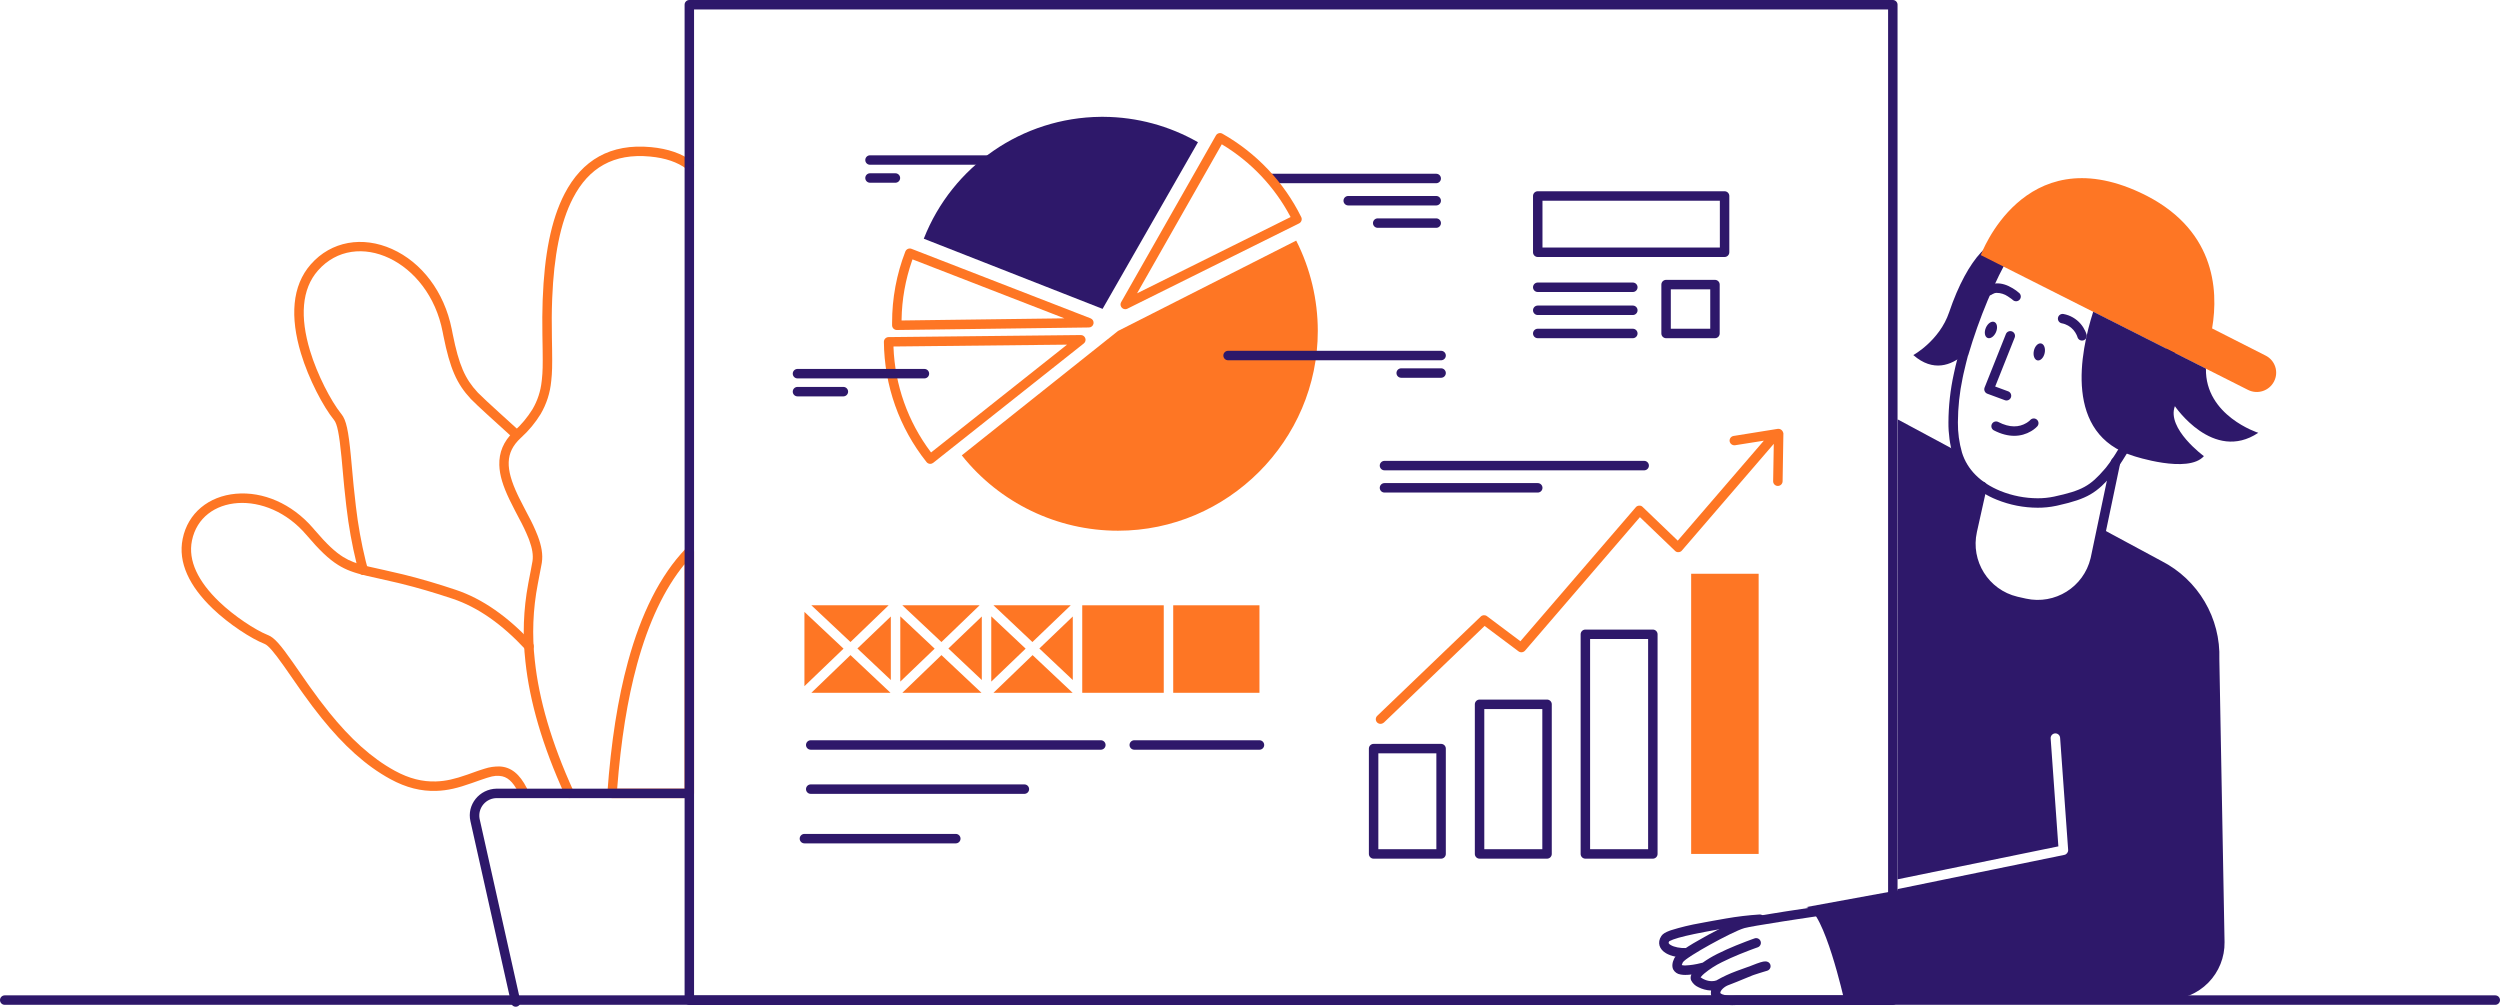
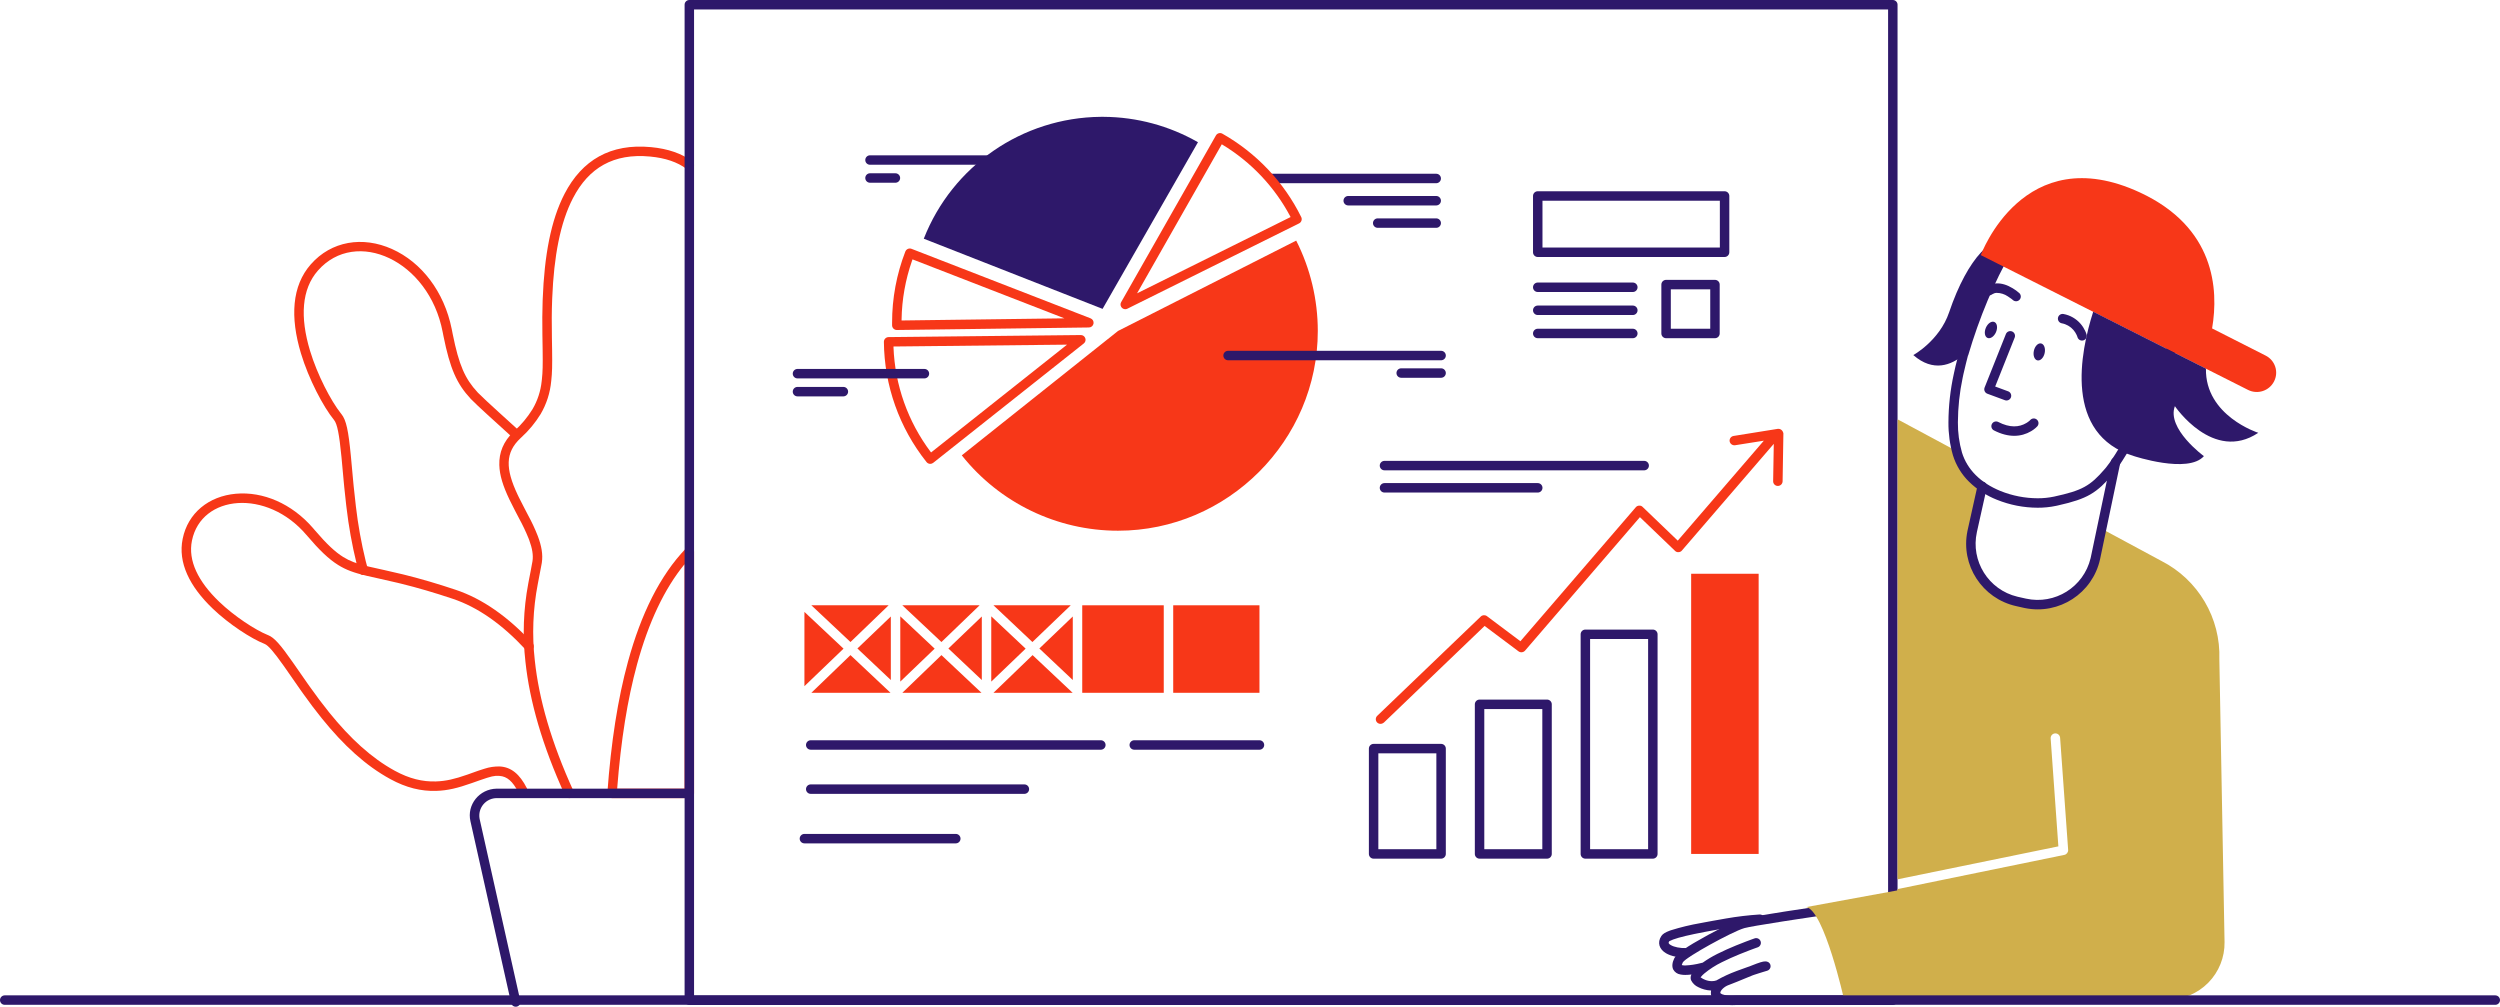
<svg xmlns="http://www.w3.org/2000/svg" viewBox="0 0 1585.6 638.5">
  <g id="graphs_and_statistics_outline_II" data-name="graphs and statistics/outline_II" transform="translate(2.6 2.6)">
    <g id="graphs_and_statistics_outline_II-2" data-name="graphs and statistics/outline_II">
      <g id="graphs_and_statistics_outline_II-3" data-name="graphs and statistics_outline_II">
        <g id="flower_1_" transform="translate(115 93)">
          <g id="leaves_1_">
            <g id="leaf_IV_1_" transform="translate(72 60)">
-               <path id="Path" d="M10.529,14.177C23.51-.563,43.377-3.859,62.046,4.522,80.732,12.911,95.118,31.493,99.884,55.27l.472,2.411.164.822c3.947,19.6,7.747,28.251,15.8,36.919l.28.3c4.264,4.432,22.753,20.943,25.431,23.452a3,3,0,1,1-4.1,4.378l-2.583-2.357c-6.035-5.469-19.816-17.872-23.284-21.539l-.137-.146c-8.906-9.586-13.139-19.224-17.287-39.818q-.251-1.247-.505-2.565c-8.709-45.49-55.049-66.293-79.1-38.981C4.647,29.933,3.6,47.719,10,68.969c4.613,15.316,13.293,31.91,19.623,39.848l.282.35c3.119,3.835,4.464,10.639,6,26.487l1.477,16.056.314,3.253c.451,4.577.9,8.666,1.394,12.706a282.075,282.075,0,0,0,6.21,34.616q.658,2.617,1.37,5.167a3,3,0,1,1-5.779,1.615q-.734-2.626-1.41-5.319A287.893,287.893,0,0,1,33.134,168.4l-.229-1.893c-.413-3.482-.795-7.042-1.18-10.951l-.4-4.19c-.339-3.644-1.077-11.822-1.225-13.4l-.164-1.722c-1.384-14.24-2.661-20.81-4.679-23.291-6.851-8.4-16.091-25.966-21-42.255C-2.679,47.67-1.514,27.851,10.529,14.177Z" transform="translate(-2.98 -2.159)" fill="#fe7624" />
+               <path id="Path" d="M10.529,14.177C23.51-.563,43.377-3.859,62.046,4.522,80.732,12.911,95.118,31.493,99.884,55.27l.472,2.411.164.822c3.947,19.6,7.747,28.251,15.8,36.919l.28.3c4.264,4.432,22.753,20.943,25.431,23.452a3,3,0,1,1-4.1,4.378l-2.583-2.357c-6.035-5.469-19.816-17.872-23.284-21.539l-.137-.146c-8.906-9.586-13.139-19.224-17.287-39.818q-.251-1.247-.505-2.565c-8.709-45.49-55.049-66.293-79.1-38.981C4.647,29.933,3.6,47.719,10,68.969c4.613,15.316,13.293,31.91,19.623,39.848l.282.35c3.119,3.835,4.464,10.639,6,26.487l1.477,16.056.314,3.253c.451,4.577.9,8.666,1.394,12.706a282.075,282.075,0,0,0,6.21,34.616q.658,2.617,1.37,5.167a3,3,0,1,1-5.779,1.615q-.734-2.626-1.41-5.319A287.893,287.893,0,0,1,33.134,168.4l-.229-1.893c-.413-3.482-.795-7.042-1.18-10.951l-.4-4.19c-.339-3.644-1.077-11.822-1.225-13.4l-.164-1.722c-1.384-14.24-2.661-20.81-4.679-23.291-6.851-8.4-16.091-25.966-21-42.255C-2.679,47.67-1.514,27.851,10.529,14.177Z" transform="translate(-2.98 -2.159)" fill="#F73718" />
            </g>
            <g id="leaf_II_1_" transform="translate(0 220)">
-               <path id="Path-2" data-name="Path" d="M34.433.191C51.6-1.342,69.878,6.4,83.3,21.906l1.3,1.518c7.505,8.741,12.78,13.7,17.923,16.892,4.256,2.644,8.529,4.225,15.686,5.954l1.029.242c2.6.586,15.466,3.429,20.74,4.721l2.185.542c9.852,2.473,20.012,5.432,31.624,9.321C191,66.833,207.176,78.333,222.537,94.9a3,3,0,1,1-4.4,4.079c-14.726-15.884-30.1-26.809-46.253-32.195-11.891-3.982-22.217-6.971-32.26-9.461l-2.695-.654c-6.355-1.505-18.525-4.187-19.487-4.415-8.109-1.925-13.063-3.723-18.087-6.844C93.381,41.7,87.5,36.1,79.152,26.284,54.177-3.1,12.516.622,6.576,29.946,3.969,42.613,10.529,55.9,23.9,68.726,33.543,77.97,46.645,86.5,54.44,89.691l.392.158c4.013,1.572,7.906,6.125,15.681,17.221l9.01,12.948,1.62,2.3c4.366,6.145,8.33,11.44,12.4,16.482,13.414,16.619,26.887,29.011,41.737,37.111,9.1,4.982,17.588,7.025,26.045,6.749,6.346-.207,11.949-1.534,19.916-4.321l5.895-2.108,1.4-.488c1.333-.457,2.474-.825,3.573-1.147a28.826,28.826,0,0,1,9.735-1.434c7.08.387,12.572,4.711,17.172,13.827a3,3,0,1,1-5.357,2.7c-3.638-7.21-7.3-10.172-11.882-10.522l-.541-.031c-3.041-.146-4.588.161-12.359,2.87l-4.9,1.728c-8.892,3.151-15.167,4.682-22.455,4.92-9.534.311-19.088-1.988-29.119-7.481-15.639-8.53-29.662-21.427-43.528-38.607-3.911-4.845-7.714-9.9-11.843-15.683l-1.848-2.608-9.57-13.747-.945-1.342c-6.163-8.708-9.641-12.733-11.918-13.71l-.113-.046c-8.482-3.35-22.526-12.44-32.887-22.375C5.042,58.956-2.412,43.853.7,28.746,4,12.429,17.211,1.728,34.433.191Z" transform="translate(-2.437 -2.641)" fill="#fe7624" />
+               <path id="Path-2" data-name="Path" d="M34.433.191C51.6-1.342,69.878,6.4,83.3,21.906l1.3,1.518c7.505,8.741,12.78,13.7,17.923,16.892,4.256,2.644,8.529,4.225,15.686,5.954l1.029.242c2.6.586,15.466,3.429,20.74,4.721l2.185.542c9.852,2.473,20.012,5.432,31.624,9.321C191,66.833,207.176,78.333,222.537,94.9a3,3,0,1,1-4.4,4.079c-14.726-15.884-30.1-26.809-46.253-32.195-11.891-3.982-22.217-6.971-32.26-9.461l-2.695-.654c-6.355-1.505-18.525-4.187-19.487-4.415-8.109-1.925-13.063-3.723-18.087-6.844C93.381,41.7,87.5,36.1,79.152,26.284,54.177-3.1,12.516.622,6.576,29.946,3.969,42.613,10.529,55.9,23.9,68.726,33.543,77.97,46.645,86.5,54.44,89.691l.392.158c4.013,1.572,7.906,6.125,15.681,17.221l9.01,12.948,1.62,2.3c4.366,6.145,8.33,11.44,12.4,16.482,13.414,16.619,26.887,29.011,41.737,37.111,9.1,4.982,17.588,7.025,26.045,6.749,6.346-.207,11.949-1.534,19.916-4.321l5.895-2.108,1.4-.488c1.333-.457,2.474-.825,3.573-1.147a28.826,28.826,0,0,1,9.735-1.434c7.08.387,12.572,4.711,17.172,13.827a3,3,0,1,1-5.357,2.7c-3.638-7.21-7.3-10.172-11.882-10.522l-.541-.031c-3.041-.146-4.588.161-12.359,2.87l-4.9,1.728c-8.892,3.151-15.167,4.682-22.455,4.92-9.534.311-19.088-1.988-29.119-7.481-15.639-8.53-29.662-21.427-43.528-38.607-3.911-4.845-7.714-9.9-11.843-15.683l-1.848-2.608-9.57-13.747-.945-1.342c-6.163-8.708-9.641-12.733-11.918-13.71l-.113-.046c-8.482-3.35-22.526-12.44-32.887-22.375C5.042,58.956-2.412,43.853.7,28.746,4,12.429,17.211,1.728,34.433.191Z" transform="translate(-2.437 -2.641)" fill="#F73718" />
            </g>
-             <path id="Path-3" data-name="Path" d="M41.4,29.935C52.489,8.562,70.505-2.093,96.208.341c10.826,1.012,19.489,4.041,26.114,8.982a3,3,0,1,1-3.587,4.81c-5.686-4.24-13.3-6.9-23.089-7.818C72.462,4.12,56.725,13.426,46.729,32.7c-8.09,15.6-12.083,36.853-13.161,63.38l-.042,1.064c-.3,7.931-.315,14.223-.152,24.33l.125,7.616c.141,10.032.035,14.249-.539,19.418l-.031.273a50.385,50.385,0,0,1-6.7,20.856A68.8,68.8,0,0,1,14.07,184.362l-.594.559c-9.8,9.15-9.6,19.453-1.84,35.9l.78,1.625c.96,1.969,2,4,3.629,7.109l2.349,4.5a111.528,111.528,0,0,1,6,12.879c2.415,6.352,3.36,11.8,2.6,16.844l-.148.9c-.582,3.348-2.239,11.714-2.415,12.67a160.322,160.322,0,0,0-1.89,48.686c2.612,24.435,10.383,51.778,24.617,82.954a3,3,0,1,1-5.458,2.492c-14.494-31.746-22.441-59.711-25.125-84.808a165.812,165.812,0,0,1,1.773-49.4l.27-1.464c.444-2.309,2.144-10.918,2.445-12.918.563-3.741-.144-8.048-2.071-13.274l-.38-1a117.438,117.438,0,0,0-6-12.676l-2.764-5.291c-1.447-2.783-2.4-4.683-3.384-6.733C2.351,215.3.2,208.51.013,201.977-.215,194.028,2.634,187.008,9,180.895l.379-.359a63.962,63.962,0,0,0,11.684-13.96,44.021,44.021,0,0,0,5.819-17.764l.141-1.222c.515-4.755.61-8.865.474-18.507l-.158-9.816c-.118-8.409-.092-14.235.146-21.123l.044-1.227C28.575,69.084,32.708,46.7,41.4,29.935Z" transform="translate(199.071 -2.628)" fill="#fe7624" />
-             <path id="Path-4" data-name="Path" d="M52,159.306H3a3,3,0,0,1-2.993-3.217C2.371,123.569,6.652,96.31,13.094,72.752c2.084-7.62,4.417-14.9,6.935-21.63a189.574,189.574,0,0,1,8.388-19.245,145.007,145.007,0,0,1,9.911-16.763A114.894,114.894,0,0,1,49.834.931,2.952,2.952,0,0,1,51.977,0,2.986,2.986,0,0,1,55,3.006v153.3A3,3,0,0,1,52,159.306Zm-3-148.4-.128.156C36.231,26.5,26.14,47.792,18.881,74.335c-6.125,22.4-10.259,48.192-12.638,78.849l-.009.122H49Z" transform="translate(267.6 251.294)" fill="#fe7624" />
+             <path id="Path-3" data-name="Path" d="M41.4,29.935C52.489,8.562,70.505-2.093,96.208.341c10.826,1.012,19.489,4.041,26.114,8.982a3,3,0,1,1-3.587,4.81c-5.686-4.24-13.3-6.9-23.089-7.818C72.462,4.12,56.725,13.426,46.729,32.7c-8.09,15.6-12.083,36.853-13.161,63.38l-.042,1.064c-.3,7.931-.315,14.223-.152,24.33l.125,7.616c.141,10.032.035,14.249-.539,19.418l-.031.273a50.385,50.385,0,0,1-6.7,20.856A68.8,68.8,0,0,1,14.07,184.362l-.594.559c-9.8,9.15-9.6,19.453-1.84,35.9l.78,1.625c.96,1.969,2,4,3.629,7.109l2.349,4.5a111.528,111.528,0,0,1,6,12.879c2.415,6.352,3.36,11.8,2.6,16.844l-.148.9c-.582,3.348-2.239,11.714-2.415,12.67a160.322,160.322,0,0,0-1.89,48.686c2.612,24.435,10.383,51.778,24.617,82.954a3,3,0,1,1-5.458,2.492c-14.494-31.746-22.441-59.711-25.125-84.808a165.812,165.812,0,0,1,1.773-49.4l.27-1.464c.444-2.309,2.144-10.918,2.445-12.918.563-3.741-.144-8.048-2.071-13.274l-.38-1a117.438,117.438,0,0,0-6-12.676l-2.764-5.291c-1.447-2.783-2.4-4.683-3.384-6.733C2.351,215.3.2,208.51.013,201.977-.215,194.028,2.634,187.008,9,180.895l.379-.359a63.962,63.962,0,0,0,11.684-13.96,44.021,44.021,0,0,0,5.819-17.764l.141-1.222c.515-4.755.61-8.865.474-18.507l-.158-9.816c-.118-8.409-.092-14.235.146-21.123l.044-1.227C28.575,69.084,32.708,46.7,41.4,29.935Z" transform="translate(199.071 -2.628)" fill="#F73718" />
+             <path id="Path-4" data-name="Path" d="M52,159.306H3a3,3,0,0,1-2.993-3.217C2.371,123.569,6.652,96.31,13.094,72.752c2.084-7.62,4.417-14.9,6.935-21.63a189.574,189.574,0,0,1,8.388-19.245,145.007,145.007,0,0,1,9.911-16.763A114.894,114.894,0,0,1,49.834.931,2.952,2.952,0,0,1,51.977,0,2.986,2.986,0,0,1,55,3.006v153.3A3,3,0,0,1,52,159.306Zm-3-148.4-.128.156C36.231,26.5,26.14,47.792,18.881,74.335c-6.125,22.4-10.259,48.192-12.638,78.849l-.009.122H49Z" transform="translate(267.6 251.294)" fill="#F73718" />
          </g>
          <path id="pot_2_" d="M138.353,0a3,3,0,0,1,.176,5.995L138.353,6h-121A11.074,11.074,0,0,0,6.223,19.079L32.081,134.645a3,3,0,0,1-5.812,1.481l-.043-.171L.429,20.672C-1.986,10.165,6.095.2,17.021,0l.332,0Z" transform="translate(180.347 404.6)" fill="#2e186a" />
        </g>
        <g id="whiteboard_2_" transform="translate(434)">
          <path id="shape_15_" d="M766.3,637.4H3a3,3,0,0,1-3-3V3A3,3,0,0,1,3,0H766.3a3,3,0,0,1,3,3V634.4A3,3,0,0,1,766.3,637.4ZM6,6V631.4H763.3V6Z" transform="translate(-2.4 -2.6)" fill="#2e186a" />
          <g id="graph_5_" transform="translate(434 269)">
            <path id="Rectangle" d="M45.8,72.8H3a3,3,0,0,1-3-3V3A3,3,0,0,1,3,0H45.8a3,3,0,0,1,3,3V69.8A3,3,0,0,1,45.8,72.8ZM6,6V66.8H42.8V6Z" transform="translate(-2.4 200.2)" fill="#2e186a" />
            <path id="Rectangle-2" data-name="Rectangle" d="M45.8,100.9H3a3,3,0,0,1-3-3V3A3,3,0,0,1,3,0H45.8a3,3,0,0,1,3,3V97.9A3,3,0,0,1,45.8,100.9ZM6,6V94.9H42.8V6Z" transform="translate(64.8 172.1)" fill="#2e186a" />
            <path id="Rectangle-3" data-name="Rectangle" d="M45.8,145.3H3a3,3,0,0,1-3-3V3A3,3,0,0,1,3,0H45.8a3,3,0,0,1,3,3V142.3A3,3,0,0,1,45.8,145.3ZM6,6H6V139.3H42.8V6H6Z" transform="translate(131.9 127.7)" fill="#2e186a" />
-             <rect id="Rectangle-4" data-name="Rectangle" width="42.8" height="177.7" transform="translate(202 92.3)" fill="#fe7624" />
-             <path id="arrow_1_" d="M257.313.725a3.1,3.1,0,0,0-2.4-.7l-28,4.5a3.011,3.011,0,0,0-2.5,3.4,3.09,3.09,0,0,0,3.4,2.5l18.3-2.9-54.6,63.4-22.3-21.4a2.651,2.651,0,0,0-2.2-.8,2.814,2.814,0,0,0-2.1,1l-73.2,85-21.2-15.9a3.028,3.028,0,0,0-3.9.2l-65.7,63a2.988,2.988,0,0,0-.1,4.2,3.1,3.1,0,0,0,2.2.9,3.439,3.439,0,0,0,2.1-.8l63.9-61.3,21.5,16.1a3.077,3.077,0,0,0,4.1-.4l72.9-84.7,22.3,21.4a2.651,2.651,0,0,0,2.2.8,2.814,2.814,0,0,0,2.1-1l58.3-67.7-.4,23.7a2.946,2.946,0,0,0,3,3h0a3.009,3.009,0,0,0,3-3l.5-30.3A3.738,3.738,0,0,0,257.313.725Z" transform="translate(1.987 0.375)" fill="#fe7624" />
+             <rect id="Rectangle-4" data-name="Rectangle" width="42.8" height="177.7" transform="translate(202 92.3)" fill="#F73718" />
+             <path id="arrow_1_" d="M257.313.725a3.1,3.1,0,0,0-2.4-.7l-28,4.5a3.011,3.011,0,0,0-2.5,3.4,3.09,3.09,0,0,0,3.4,2.5l18.3-2.9-54.6,63.4-22.3-21.4a2.651,2.651,0,0,0-2.2-.8,2.814,2.814,0,0,0-2.1,1l-73.2,85-21.2-15.9a3.028,3.028,0,0,0-3.9.2l-65.7,63a2.988,2.988,0,0,0-.1,4.2,3.1,3.1,0,0,0,2.2.9,3.439,3.439,0,0,0,2.1-.8l63.9-61.3,21.5,16.1a3.077,3.077,0,0,0,4.1-.4l72.9-84.7,22.3,21.4a2.651,2.651,0,0,0,2.2.8,2.814,2.814,0,0,0,2.1-1l58.3-67.7-.4,23.7a2.946,2.946,0,0,0,3,3h0a3.009,3.009,0,0,0,3-3l.5-30.3A3.738,3.738,0,0,0,257.313.725Z" transform="translate(1.987 0.375)" fill="#F73718" />
          </g>
          <g id="layout_II_1_" transform="translate(73 381)">
            <g id="lines_8_" transform="translate(0 88)">
              <path id="Path-5" data-name="Path" d="M187,0a3,3,0,0,1,.176,5.995L187,6H3A3,3,0,0,1,2.824.005L3,0Z" transform="translate(1.6 -2.1)" fill="#2e186a" />
              <path id="Path-6" data-name="Path" d="M138.5,0a3,3,0,0,1,.176,5.995L138.5,6H3A3,3,0,0,1,2.824.005L3,0Z" transform="translate(1.6 25.9)" fill="#2e186a" />
              <path id="Path-7" data-name="Path" d="M99,0a3,3,0,0,1,.176,5.995L99,6H3A3,3,0,0,1,2.824.005L3,0Z" transform="translate(-2.4 57.3)" fill="#2e186a" />
              <path id="Path-8" data-name="Path" d="M82.4,0a3,3,0,0,1,.176,5.995L82.4,6H3A3,3,0,0,1,2.824.005L3,0Z" transform="translate(206.8 -2.1)" fill="#2e186a" />
            </g>
            <g id="oragne_bar">
-               <path id="Path-9" data-name="Path" d="M0,20.3l21.2,20V0Z" transform="translate(91.9 7.4)" fill="#fe7624" />
-               <path id="Path-10" data-name="Path" d="M0,41.4,21.8,20.5,0,0Z" transform="translate(61.4 7.3)" fill="#fe7624" />
-               <path id="Path-11" data-name="Path" d="M49,0H0L24.7,23.3Z" transform="translate(120.5 0.3)" fill="#fe7624" />
-               <path id="Path-12" data-name="Path" d="M24.8,0,0,23.9H50.2Z" transform="translate(62.7 31.9)" fill="#fe7624" />
-               <path id="Path-13" data-name="Path" d="M0,41.4,21.8,20.5,0,0Z" transform="translate(119.1 7.3)" fill="#fe7624" />
-               <path id="Path-14" data-name="Path" d="M0,0V47.1L24.8,23.3Z" transform="translate(0.6 4.5)" fill="#fe7624" />
-               <path id="Path-15" data-name="Path" d="M24.8,0,0,23.9H50.2Z" transform="translate(5 31.9)" fill="#fe7624" />
-               <path id="Path-16" data-name="Path" d="M49,0H0L24.8,23.3Z" transform="translate(5 0.3)" fill="#fe7624" />
-               <path id="Path-17" data-name="Path" d="M21.2,40.3V0L0,20.3Z" transform="translate(149.6 7.4)" fill="#fe7624" />
-               <path id="Path-18" data-name="Path" d="M0,20.3l21.2,20V0Z" transform="translate(34.2 7.4)" fill="#fe7624" />
-               <path id="Path-19" data-name="Path" d="M24.8,0,0,23.9H50.2Z" transform="translate(120.5 31.9)" fill="#fe7624" />
-               <path id="Path-20" data-name="Path" d="M49,0H0L24.8,23.3Z" transform="translate(62.7 0.3)" fill="#fe7624" />
-               <path id="Path-21" data-name="Path" d="M51.7,0H0V55.5H51.7Z" transform="translate(176.8 0.3)" fill="#fe7624" />
-               <path id="Path-22" data-name="Path" d="M54.7,0H0V55.5H54.7Z" transform="translate(234.5 0.3)" fill="#fe7624" />
-               <path id="Path-23" data-name="Path" d="M.4.45c.1.1.1.1.2.1V.45Z" transform="translate(170.2 55.35)" fill="#fe7624" />
+               <path id="Path-9" data-name="Path" d="M0,20.3l21.2,20V0Z" transform="translate(91.9 7.4)" fill="#F73718" />
+               <path id="Path-10" data-name="Path" d="M0,41.4,21.8,20.5,0,0Z" transform="translate(61.4 7.3)" fill="#F73718" />
+               <path id="Path-11" data-name="Path" d="M49,0H0L24.7,23.3Z" transform="translate(120.5 0.3)" fill="#F73718" />
+               <path id="Path-12" data-name="Path" d="M24.8,0,0,23.9H50.2Z" transform="translate(62.7 31.9)" fill="#F73718" />
+               <path id="Path-13" data-name="Path" d="M0,41.4,21.8,20.5,0,0Z" transform="translate(119.1 7.3)" fill="#F73718" />
+               <path id="Path-14" data-name="Path" d="M0,0V47.1L24.8,23.3Z" transform="translate(0.6 4.5)" fill="#F73718" />
+               <path id="Path-15" data-name="Path" d="M24.8,0,0,23.9H50.2Z" transform="translate(5 31.9)" fill="#F73718" />
+               <path id="Path-16" data-name="Path" d="M49,0H0L24.8,23.3Z" transform="translate(5 0.3)" fill="#F73718" />
+               <path id="Path-17" data-name="Path" d="M21.2,40.3V0L0,20.3Z" transform="translate(149.6 7.4)" fill="#F73718" />
+               <path id="Path-18" data-name="Path" d="M0,20.3l21.2,20V0Z" transform="translate(34.2 7.4)" fill="#F73718" />
+               <path id="Path-19" data-name="Path" d="M24.8,0,0,23.9H50.2Z" transform="translate(120.5 31.9)" fill="#F73718" />
+               <path id="Path-20" data-name="Path" d="M49,0H0L24.8,23.3Z" transform="translate(62.7 0.3)" fill="#F73718" />
+               <path id="Path-21" data-name="Path" d="M51.7,0H0V55.5H51.7Z" transform="translate(176.8 0.3)" fill="#F73718" />
+               <path id="Path-22" data-name="Path" d="M54.7,0H0V55.5H54.7Z" transform="translate(234.5 0.3)" fill="#F73718" />
+               <path id="Path-23" data-name="Path" d="M.4.45c.1.1.1.1.2.1V.45Z" transform="translate(170.2 55.35)" fill="#F73718" />
            </g>
          </g>
          <g id="layout_3_" transform="translate(538 121)">
            <path id="Rectangle-5" data-name="Rectangle" d="M34,37H3a3,3,0,0,1-3-3V3A3,3,0,0,1,3,0H34a3,3,0,0,1,3,3V34A3,3,0,0,1,34,37ZM6,6V31H31V6Z" transform="translate(79.1 53.9)" fill="#2e186a" />
            <path id="Rectangle-6" data-name="Rectangle" d="M121.5,41.7H3a3,3,0,0,1-3-3V3A3,3,0,0,1,3,0H121.5a3,3,0,0,1,3,3V38.7A3,3,0,0,1,121.5,41.7ZM6,6V35.7H118.5V6Z" transform="translate(-2.3 -2.3)" fill="#2e186a" />
            <path id="Path-24" data-name="Path" d="M63.3,0a3,3,0,0,1,.176,5.995L63.3,6H3A3,3,0,0,1,2.824.005L3,0Z" transform="translate(-2.3 84.9)" fill="#2e186a" />
            <path id="Path-25" data-name="Path" d="M63.3,0a3,3,0,0,1,.176,5.995L63.3,6H3A3,3,0,0,1,2.824.005L3,0Z" transform="translate(-2.3 70.2)" fill="#2e186a" />
            <path id="Path-26" data-name="Path" d="M63.3,0a3,3,0,0,1,.176,5.995L63.3,6H3A3,3,0,0,1,2.824.005L3,0Z" transform="translate(-2.3 55.6)" fill="#2e186a" />
          </g>
          <g id="lines_7_" transform="translate(441 292)">
            <path id="Path-27" data-name="Path" d="M167.7,0a3,3,0,0,1,.176,5.995L167.7,6H3A3,3,0,0,1,2.824.005L3,0Z" transform="translate(-2.5 -2.3)" fill="#2e186a" />
            <path id="Path-28" data-name="Path" d="M100.2,0a3,3,0,0,1,.176,5.995L100.2,6H3A3,3,0,0,1,2.824.005L3,0Z" transform="translate(-2.5 11.8)" fill="#2e186a" />
          </g>
          <g id="circle_graph_4_" transform="translate(69 71)">
-             <path id="Path-29" data-name="Path" d="M99.1,57.3,212.1,0a126.927,126.927,0,0,1,13.7,57.3c0,69.5-57.2,126.7-126.7,126.7A126.586,126.586,0,0,1,0,136.2Z" transform="translate(104.4 79)" fill="#fe7624" />
+             <path id="Path-29" data-name="Path" d="M99.1,57.3,212.1,0a126.927,126.927,0,0,1,13.7,57.3c0,69.5-57.2,126.7-126.7,126.7A126.586,126.586,0,0,1,0,136.2Z" transform="translate(104.4 79)" fill="#F73718" />
            <path id="Path-30" data-name="Path" d="M107.7,0a3,3,0,0,1,.176,5.995L107.7,6H3A3,3,0,0,1,2.824.005L3,0Z" transform="translate(297.6 36.6)" fill="#2e186a" />
            <path id="Path-31" data-name="Path" d="M58.8,0a3,3,0,0,1,.176,5.995L58.8,6H3A3,3,0,0,1,2.824.005L3,0Z" transform="translate(346.5 50.7)" fill="#2e186a" />
            <path id="Path-32" data-name="Path" d="M40.1,0a3,3,0,0,1,.176,5.995L40.1,6H3A3,3,0,0,1,2.824.005L3,0Z" transform="translate(365.2 64.9)" fill="#2e186a" />
            <path id="Path-33" data-name="Path" d="M138.1,0a3,3,0,0,1,.176,5.995L138.1,6H3A3,3,0,0,1,2.824.005L3,0Z" transform="translate(270.3 148.9)" fill="#2e186a" />
            <path id="Path-34" data-name="Path" d="M28.3,0a3,3,0,0,1,.176,5.995L28.3,6H3A3,3,0,0,1,2.824.005L3,0Z" transform="translate(380.1 160)" fill="#2e186a" />
            <g id="Group" transform="translate(46 27)">
              <path id="Path-35" data-name="Path" d="M83.5,0a3,3,0,0,1,.176,5.995L83.5,6H3A3,3,0,0,1,2.824.005L3,0Z" transform="translate(-2.8 -2.1)" fill="#2e186a" />
              <path id="Path-36" data-name="Path" d="M19.1,0a3,3,0,0,1,.176,5.995L19.1,6H3A3,3,0,0,1,2.824.005L3,0Z" transform="translate(-2.8 9.3)" fill="#2e186a" />
            </g>
-             <path id="Path-37" data-name="Path" d="M29.4,81.7h0a2.986,2.986,0,0,1-2.35-1.133A124.147,124.147,0,0,1,0,4.332,3,3,0,0,1,2.968,1.3L124.868,0h.036a2.963,2.963,0,0,1,2.83,2.015,2.934,2.934,0,0,1-.97,3.337l-95.5,75.7A2.968,2.968,0,0,1,29.4,81.7ZM116.169,6.092,6.07,7.267l.016.444a117.947,117.947,0,0,0,23.6,66.447l.233.307Z" transform="translate(55 138.9)" fill="#fe7624" />
-             <path id="Path-38" data-name="Path" d="M3,51.7a3,3,0,0,1-3-3V47.1A124.721,124.721,0,0,1,8.4,1.919,3.018,3.018,0,0,1,11.2,0a2.988,2.988,0,0,1,1.085.2l113.6,44.1a3,3,0,0,1-1.047,5.8L3.039,51.7ZM12.949,6.9l-.327.924A118.84,118.84,0,0,0,6.017,45.067l-.007.593,103.3-1.357Z" transform="translate(60.2 83.999)" fill="#fe7624" />
-             <path id="Path-39" data-name="Path" d="M3,111.715A3.03,3.03,0,0,1,.4,110.186a2.911,2.911,0,0,1,0-2.968l60.1-105.7A3,3,0,0,1,64.594.391a124.111,124.111,0,0,1,29,22.711,123.093,123.093,0,0,1,21.013,30.172,3.005,3.005,0,0,1-1.356,4.013l-108.9,54.1A3.021,3.021,0,0,1,3,111.715ZM64.222,7.121,10.477,101.643l97.389-48.382-.189-.359a117.828,117.828,0,0,0-43.1-45.568Z" transform="translate(205.085 10.799)" fill="#fe7624" />
+             <path id="Path-37" data-name="Path" d="M29.4,81.7h0a2.986,2.986,0,0,1-2.35-1.133A124.147,124.147,0,0,1,0,4.332,3,3,0,0,1,2.968,1.3L124.868,0h.036a2.963,2.963,0,0,1,2.83,2.015,2.934,2.934,0,0,1-.97,3.337l-95.5,75.7A2.968,2.968,0,0,1,29.4,81.7ZM116.169,6.092,6.07,7.267l.016.444a117.947,117.947,0,0,0,23.6,66.447l.233.307Z" transform="translate(55 138.9)" fill="#F73718" />
+             <path id="Path-38" data-name="Path" d="M3,51.7a3,3,0,0,1-3-3V47.1A124.721,124.721,0,0,1,8.4,1.919,3.018,3.018,0,0,1,11.2,0a2.988,2.988,0,0,1,1.085.2l113.6,44.1a3,3,0,0,1-1.047,5.8L3.039,51.7ZM12.949,6.9l-.327.924A118.84,118.84,0,0,0,6.017,45.067l-.007.593,103.3-1.357Z" transform="translate(60.2 83.999)" fill="#F73718" />
+             <path id="Path-39" data-name="Path" d="M3,111.715A3.03,3.03,0,0,1,.4,110.186a2.911,2.911,0,0,1,0-2.968l60.1-105.7A3,3,0,0,1,64.594.391a124.111,124.111,0,0,1,29,22.711,123.093,123.093,0,0,1,21.013,30.172,3.005,3.005,0,0,1-1.356,4.013l-108.9,54.1A3.021,3.021,0,0,1,3,111.715ZM64.222,7.121,10.477,101.643l97.389-48.382-.189-.359a117.828,117.828,0,0,0-43.1-45.568Z" transform="translate(205.085 10.799)" fill="#F73718" />
            <path id="Path-40" data-name="Path" d="M173.9,16.1A121.894,121.894,0,0,0,114.2,0h-2A121.762,121.762,0,0,0,0,77.3l113.4,44.5Z" transform="translate(80.3 0.5)" fill="#2e186a" />
            <path id="Path-41" data-name="Path" d="M83.5,0a3,3,0,0,1,.176,5.995L83.5,6H3A3,3,0,0,1,2.824.005L3,0Z" transform="translate(-2.8 160.4)" fill="#2e186a" />
            <path id="Path-42" data-name="Path" d="M32.1,0a3,3,0,0,1,.176,5.995L32.1,6H3A3,3,0,0,1,2.824.005L3,0Z" transform="translate(-2.8 171.8)" fill="#2e186a" />
          </g>
        </g>
        <g id="man_7_" transform="translate(1052 110)">
          <g id="hand_II_7_" transform="translate(0 463)">
            <path id="Path-43" data-name="Path" d="M63.732.006a3,3,0,0,1,.374,5.988A188.984,188.984,0,0,0,44.926,8.2l-8.46,1.486-3.665.661c-.927.17-1.82.335-2.69.5l-1.291.244c-9.329,1.775-16.028,3.342-19.927,4.78A15.449,15.449,0,0,0,6.77,16.8c-.121.068-.224.131-.306.186l-.119.084c-.586.946-.407,1.444.921,2.254l.172.1c2.148,1.263,5.839,2.008,9.676,1.875a3,3,0,1,1,.207,6c-4.894.169-9.692-.8-12.924-2.7C.115,22.08-1.36,17.848,1.412,13.653c.941-1.432,2.674-2.406,5.4-3.413l.619-.222A147.572,147.572,0,0,1,26.369,5.449L29,4.948c1.539-.289,3.143-.583,4.883-.9L42.4,2.545A194.988,194.988,0,0,1,63.732.006Z" transform="translate(-2.319 4.4)" fill="#2e186a" />
            <path id="Path-44" data-name="Path" d="M37.843,64.487c-4.187,0-7.469-.641-9.756-1.906a6.488,6.488,0,0,1-3.66-5.665l-.005-.24a7.115,7.115,0,0,1,.109-1.283l.033-.175-.284-.012A19.194,19.194,0,0,1,16.451,53.1a9.379,9.379,0,0,1-4.606-4.454l-.069-.194a4.6,4.6,0,0,1,.282-3.316l.032-.074-.2.026a30.727,30.727,0,0,1-3.679.25A15.41,15.41,0,0,1,5.354,45.1L5.1,45.045A6.2,6.2,0,0,1,.537,41.86c-.9-1.876-.655-4.39.69-7.079,1.4-2.865,7.819-7.353,20.192-14.125l1.86-1.01c8.507-4.577,16.819-8.528,20.215-9.608l.59-.176C46.851,9.09,55.754,7.545,71.3,5.139l3.322-.511c4.2-.643,8.7-1.323,13.4-2.021L99.971.846,105.6.031a3,3,0,0,1,3.3,2.094l.047.171,14.1,58.4a3,3,0,0,1-2.741,3.7l-.175.005h-79.5l-.342.02C39.442,64.464,38.622,64.487,37.843,64.487ZM58.91,36.754a4.777,4.777,0,0,1,.991.1l.085.019a3,3,0,0,1,.158,5.81l-.87.254-1.6.481c-.8.243-1.526.469-2.233.691l-.592.187c-.924.294-1.817.583-2.652.859L51.17,45.5l-3.256,1.324L41.03,49.654c-2.079.846-3.417,1.372-4.769,1.876l-.537.2c-2.951,1.047-5.314,3.535-5.3,4.9,0,.288.2.563,1.135.971a16.482,16.482,0,0,0,6.149.9c.687,0,1.418-.02,2.175-.06l.454-.026.186-.006H116.31L103.746,6.36,96.788,7.375,88.906,8.541c-3.577.533-6.73,1.006-9.639,1.448L69.92,11.426c-13.461,2.1-21.822,3.553-24.178,4.2l-.2.057C41.6,16.813,31.832,21.747,23.9,26.138c-7.446,4.123-16.444,9.558-17.3,11.3a7.23,7.23,0,0,0-.56,1.414l-.034.154L6,39.082l.155.047.215.052A8.883,8.883,0,0,0,8.2,39.34a47.587,47.587,0,0,0,9.872-1.508l1.17-.279.054-.04a69.667,69.667,0,0,1,8.969-5.383l.409-.208c1.768-.892,3.735-1.823,5.847-2.767,3.66-1.636,7.734-3.307,12.109-4.969l1.21-.456c.57-.213,1.145-.426,1.711-.634l1.372-.5,1.222-.433a3,3,0,0,1,2.128,5.608l-1.623.581-1.038.376c-.952.349-1.912.707-2.853,1.065-4.269,1.622-8.236,3.249-11.79,4.838-2.031.908-3.912,1.8-5.591,2.646a56.272,56.272,0,0,0-11.135,7.161A17.141,17.141,0,0,0,18.03,46.68l-.12.158.185.145a11.582,11.582,0,0,0,2.741,1.48,11.723,11.723,0,0,0,4.2.825,8.749,8.749,0,0,0,2.89-.471L28,48.792l.254-.154A82.418,82.418,0,0,1,40.379,43l.653-.252c2.045-.783,4.257-1.584,6.574-2.38l1.422-.482,1.39-.556C55.268,37.4,57.411,36.754,58.91,36.754Z" transform="translate(6.078 -2.6)" fill="#2e186a" />
          </g>
-           <path id="body_5_" d="M262,152.2a67.417,67.417,0,0,0-36.7-62.4L187.6,69.5l-4.1,18.6a37.5,37.5,0,0,1-44.7,28.5l-4.9-1.1a37.5,37.5,0,0,1-28.5-44.7l6.3-28.3c-7.2-5-12.9-11.8-15.6-20.6-.2-.6-.3-1.2-.5-1.7L58,0l-.1,291.7,102-20.9L155,202.3a3.007,3.007,0,0,1,6-.4l5.1,71.1a3.042,3.042,0,0,1-2.4,3.2L57.9,297.9v.8L0,309.3C11.4,311.5,24,368,24,368H229.4a35.94,35.94,0,0,0,35.9-36.5Z" transform="translate(91 153.4)" fill="#2e186a" />
+           <path id="body_5_" d="M262,152.2a67.417,67.417,0,0,0-36.7-62.4L187.6,69.5l-4.1,18.6a37.5,37.5,0,0,1-44.7,28.5l-4.9-1.1a37.5,37.5,0,0,1-28.5-44.7l6.3-28.3c-7.2-5-12.9-11.8-15.6-20.6-.2-.6-.3-1.2-.5-1.7L58,0l-.1,291.7,102-20.9L155,202.3a3.007,3.007,0,0,1,6-.4l5.1,71.1a3.042,3.042,0,0,1-2.4,3.2L57.9,297.9v.8L0,309.3C11.4,311.5,24,368,24,368H229.4a35.94,35.94,0,0,0,35.9-36.5Z" transform="translate(91 153.4)" fill="#d0af4b" />
          <g id="head_10_" transform="translate(158)">
            <path id="neck_5_" d="M91.865,2.385a3,3,0,0,1,5.9,1.059l-.031.174L84.93,64.653A40.5,40.5,0,0,1,37.3,95.568l-.654-.14-4.9-1.1A40.5,40.5,0,0,1,.833,46.7l.14-.654,6.3-28.3a3,3,0,0,1,5.89,1.131l-.033.173-6.3,28.3A34.495,34.495,0,0,0,32.5,88.345l.556.129,4.9,1.1A34.487,34.487,0,0,0,78.937,63.94l.128-.555Z" transform="translate(34.399 177.499)" fill="#2e186a" />
            <path id="face_11_" d="M56.557,185.853h0A69.543,69.543,0,0,1,30.739,180.8a53.259,53.259,0,0,1-17.63-11.385,40.344,40.344,0,0,1-10.252-16.8A73.117,73.117,0,0,1,0,131.725a146.844,146.844,0,0,1,3.372-30.606c.69-3.321,1.469-6.612,2.315-9.783.1-.366.186-.69.268-.99l.256-.919.243-.853.269-.915V87.65l.018-.063A340.691,340.691,0,0,1,19.008,52.819,267.358,267.358,0,0,1,34.681,20.93l.662-1.125.28-.466A39.781,39.781,0,0,1,50.551,4.647,40.628,40.628,0,0,1,70.163,0a57.14,57.14,0,0,1,5.976.324A75.666,75.666,0,0,1,94.607,4.855a87.037,87.037,0,0,1,9.3,4.094l1.02.535a93.02,93.02,0,0,1,18.09,12.358,68.717,68.717,0,0,1,12.549,14.6A62.035,62.035,0,0,1,142.913,53a70.011,70.011,0,0,1,2.473,18.211,87.265,87.265,0,0,1-3.908,25.969c-.86,2.838-1.835,5.585-2.9,8.167-.744,1.806-1.3,2.991-1.642,3.668l-.159.316-2.746,5.17q-.57,1.065-1.177,2.194l-1.806,3.347c-3.444,6.357-6.751,12.327-9.83,17.743-.436.765-.792,1.388-1.12,1.959l-1.444,2.51c-6.535,11.288-11.194,18.524-14.244,22.122l-.327.384c-4.593,5.385-8.763,9.609-14.19,12.72-4.809,2.757-10.728,4.763-20.43,6.922l-1.205.265A55.276,55.276,0,0,1,56.557,185.853ZM12.413,89.25h0c-.541,2.085-1.978,7.624-2.937,12.023l-.167.783-.3,1.442A139.4,139.4,0,0,0,6,131.683a67.19,67.19,0,0,0,2.588,19.165c3.331,10.793,11.775,19.229,24.418,24.395a63.712,63.712,0,0,0,23.55,4.611A49.272,49.272,0,0,0,66.986,178.8c17.733-3.855,22.854-6.649,32.233-17.586l.774-.911c2.845-3.423,7.493-10.708,13.813-21.654l1.089-1.893L116,134.815c3.326-5.848,6.943-12.389,10.749-19.443l.413-.768c.827-1.534,1.606-2.988,2.316-4.32l1.857-3.5.3-.6c.066-.134.144-.3.231-.484l.342-.743c.177-.4.335-.754.481-1.1l.338-.8c.991-2.406,1.9-4.97,2.7-7.623a81.282,81.282,0,0,0,3.65-24.181c-.193-24.441-12.735-43.442-37.277-56.477a79.941,79.941,0,0,0-9.607-4.3A69.663,69.663,0,0,0,75.508,6.291,51.181,51.181,0,0,0,70.157,6C57.119,6,47.143,11.673,40.5,22.863l-.645,1.1C29.237,42.168,19.521,65.365,12.5,89.277l-.089-.027Z" transform="translate(23.176 23.568)" fill="#2e186a" />
            <path id="hair_II_1_" d="M31.9,72.041c5.9-20,15.3-45.3,28.3-67.1a28.965,28.965,0,0,1,1.9-2.9c-10.5-8.2-27.6,8.7-39.4,43.6-6.1,18-22.7,27.1-22.7,27.1,12.7,11.1,24.2,6.3,31.7,0C31.8,72.341,31.8,72.041,31.9,72.041Z" transform="translate(0.9 39.859)" fill="#2e186a" />
            <path id="nose_9_" d="M13.714,1.891a3,3,0,0,1,5.635,2.054l-.06.166L6.926,35.152l8.214,3.035a3,3,0,0,1,1.831,3.687l-.056.167a3,3,0,0,1-3.687,1.831l-.167-.056-11.1-4.1A3,3,0,0,1,.152,35.959l.061-.169Z" transform="translate(45.899 97.399)" fill="#2e186a" />
            <ellipse id="eye_II_13_" cx="5.5" cy="3.5" rx="5.5" ry="3.5" transform="matrix(0.394, -0.919, 0.919, 0.394, 44.745, 100.343)" fill="#2e186a" />
            <ellipse id="eye_13_" cx="5.5" cy="3.5" rx="5.5" ry="3.5" transform="translate(76.18 115.216) rotate(-77.555)" fill="#2e186a" />
            <path id="brow_II_9_" d="M.059,2.412A3,3,0,0,1,3.589.059,18.8,18.8,0,0,1,14.422,6.3a19.534,19.534,0,0,1,2.937,4.587,14.326,14.326,0,0,1,.846,2.265,3,3,0,0,1-5.76,1.671l-.091-.314a10.451,10.451,0,0,0-.448-1.121A13.577,13.577,0,0,0,9.87,10.207,12.819,12.819,0,0,0,2.412,5.942,3,3,0,0,1,.059,2.412Z" transform="translate(92.599 86.499)" fill="#2e186a" />
            <path id="brow_9_" d="M7.334.035c3.589-.262,7.206.951,10.734,3.084a27.078,27.078,0,0,1,4.161,3.043,3,3,0,0,1-4.058,4.419l-.125-.111c-.153-.133-.391-.331-.7-.576a24.142,24.142,0,0,0-2.377-1.641A12.807,12.807,0,0,0,7.772,6.019,5.767,5.767,0,0,0,5,6.938l-.254.173A3,3,0,0,1,1.253,2.233,11.775,11.775,0,0,1,7.334.035Z" transform="translate(45.9 67.128)" fill="#2e186a" />
-             <path id="cap_5_" d="M180.6,112.51l-33.9-17.2c4.3-25.2,1.6-64.2-45.7-86.2C27-25.29,0,48.81,0,48.81l169.5,85.5a12.31,12.31,0,0,0,16.5-5.4A12.111,12.111,0,0,0,180.6,112.51Z" transform="translate(43.7 0.39)" fill="#fe7624" />
+             <path id="cap_5_" d="M180.6,112.51l-33.9-17.2c4.3-25.2,1.6-64.2-45.7-86.2C27-25.29,0,48.81,0,48.81l169.5,85.5a12.31,12.31,0,0,0,16.5-5.4A12.111,12.111,0,0,0,180.6,112.51Z" transform="translate(43.7 0.39)" fill="#F73718" />
            <path id="mouth_9_" d="M28.879.745a3,3,0,0,1,.276,4.234,11.962,11.962,0,0,1-1.092,1.06,19.208,19.208,0,0,1-2.823,2.03c-6.363,3.774-14.4,4.254-23.616-.5A3,3,0,0,1,4.377,2.234c7.312,3.776,13.163,3.426,17.8.674a13.235,13.235,0,0,0,1.941-1.392l.246-.222.279-.274A3,3,0,0,1,28.879.745Z" transform="translate(50.399 152.8)" fill="#2e186a" />
            <path id="hair_9_" d="M78.861,36.1,7.361,0c-8.3,25.9-18.7,77.8,25.6,91.5,0,0,34.6,11.5,44.6.1,0,0-23.8-17.4-18.4-31.7,0,0,24.3,36,52.9,16.9C111.961,76.8,78.261,66,78.861,36.1Z" transform="translate(107.639 85.1)" fill="#2e186a" />
          </g>
        </g>
        <path id="line_8_" d="M1582.6,0a3,3,0,0,1,.176,5.995L1582.6,6H3A3,3,0,0,1,2.824.005L3,0Z" transform="translate(-2.6 628.7)" fill="#2e186a" />
      </g>
    </g>
  </g>
</svg>
